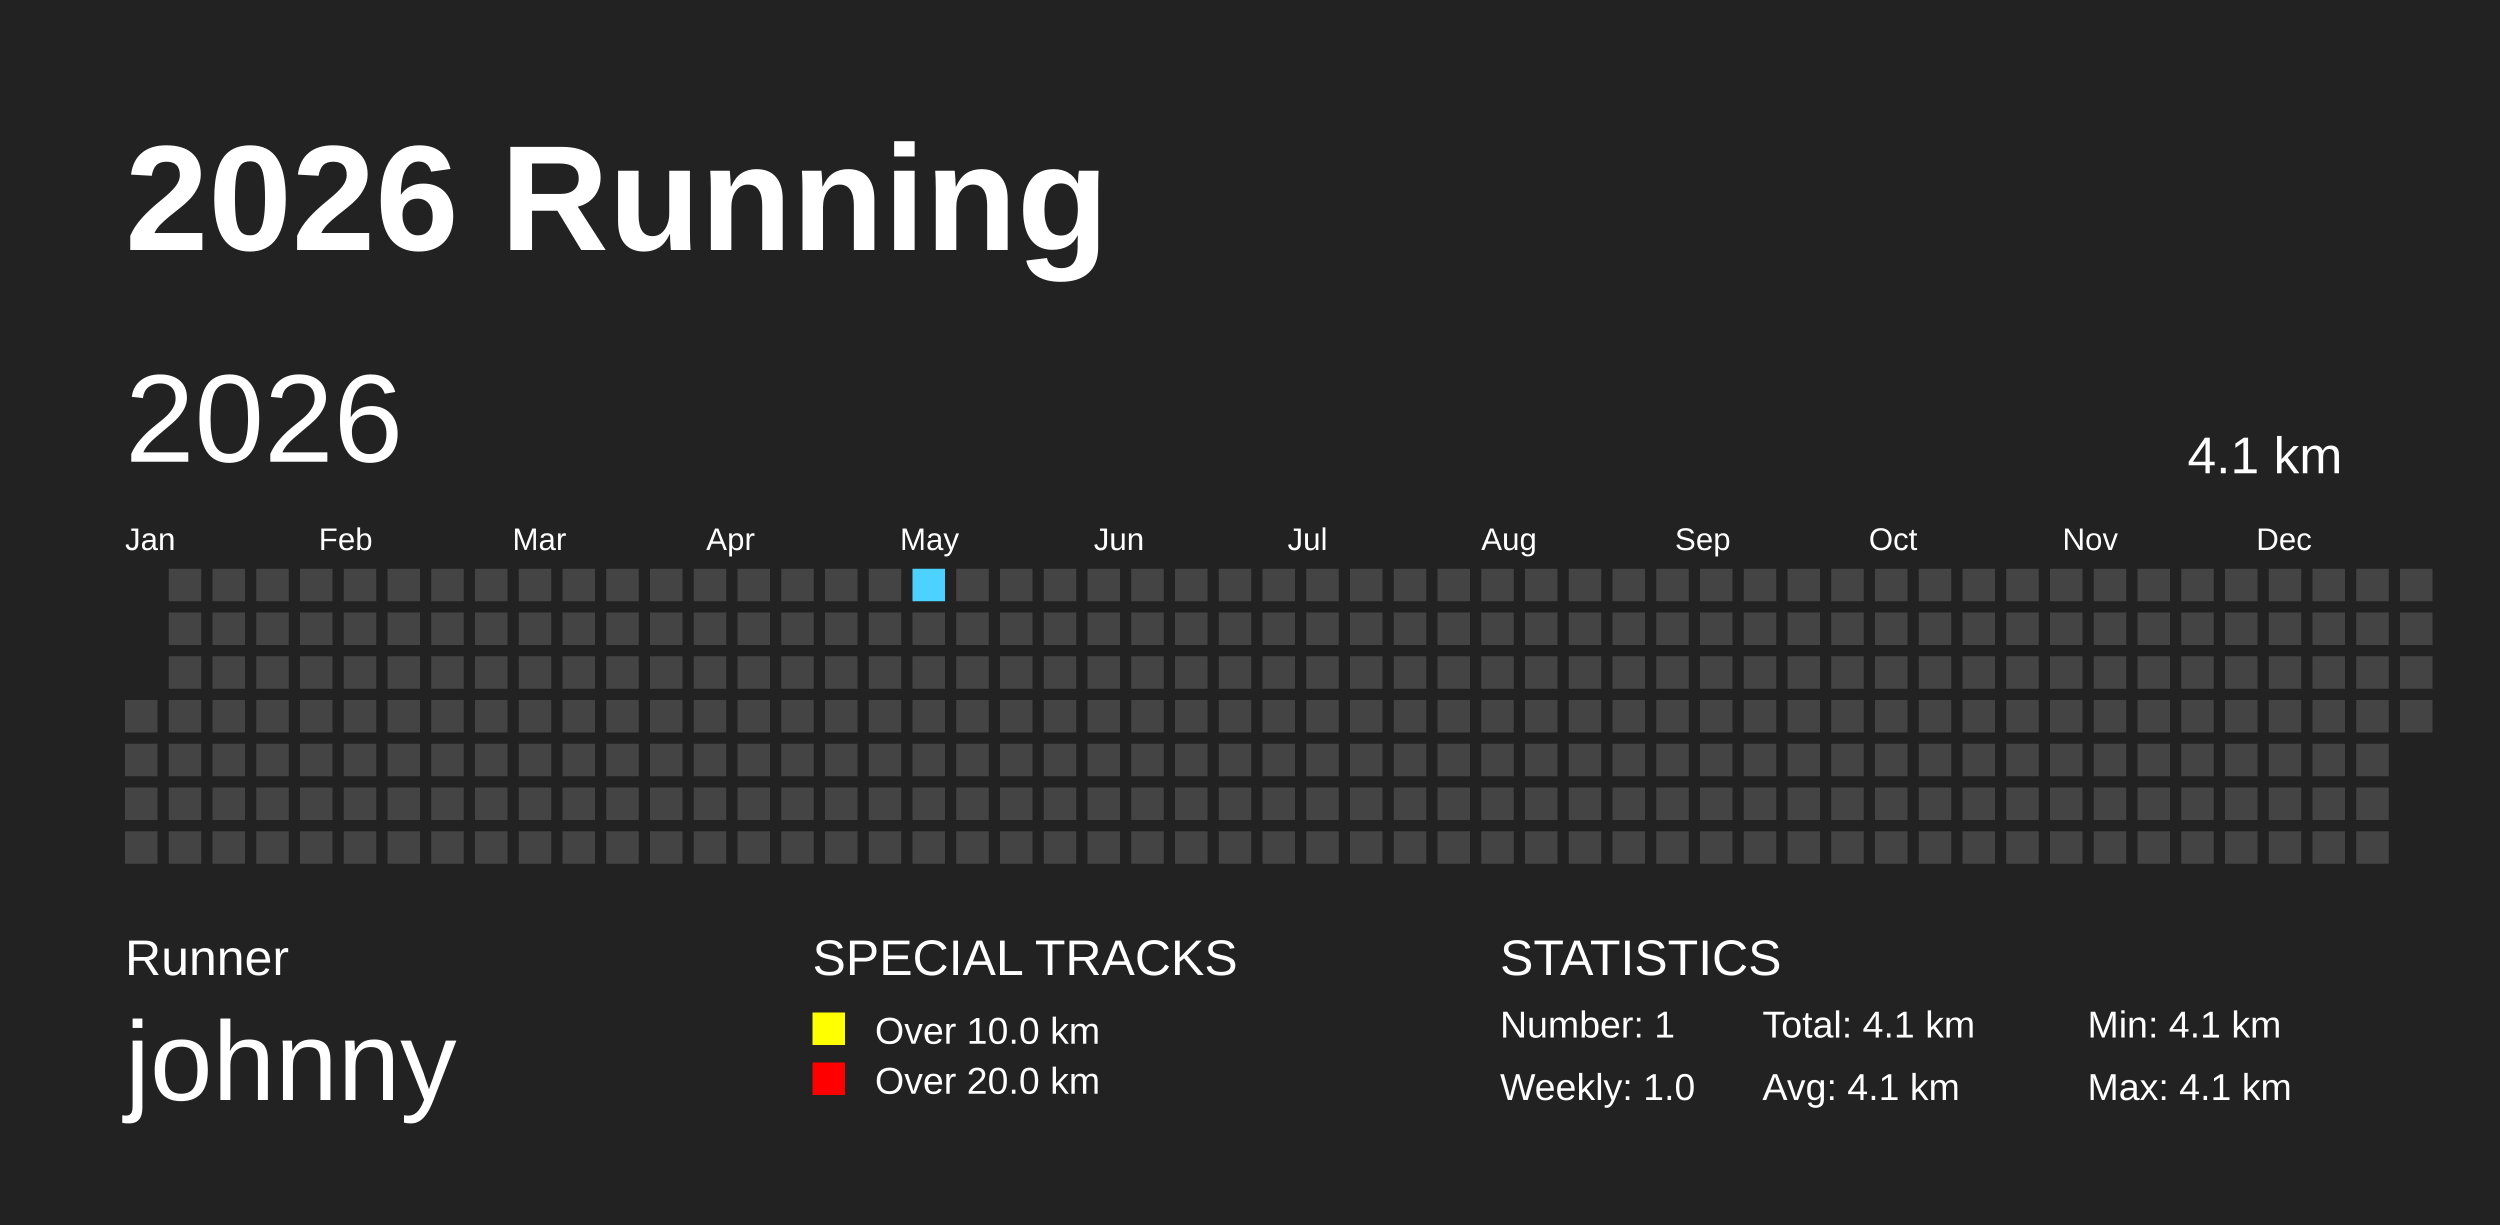
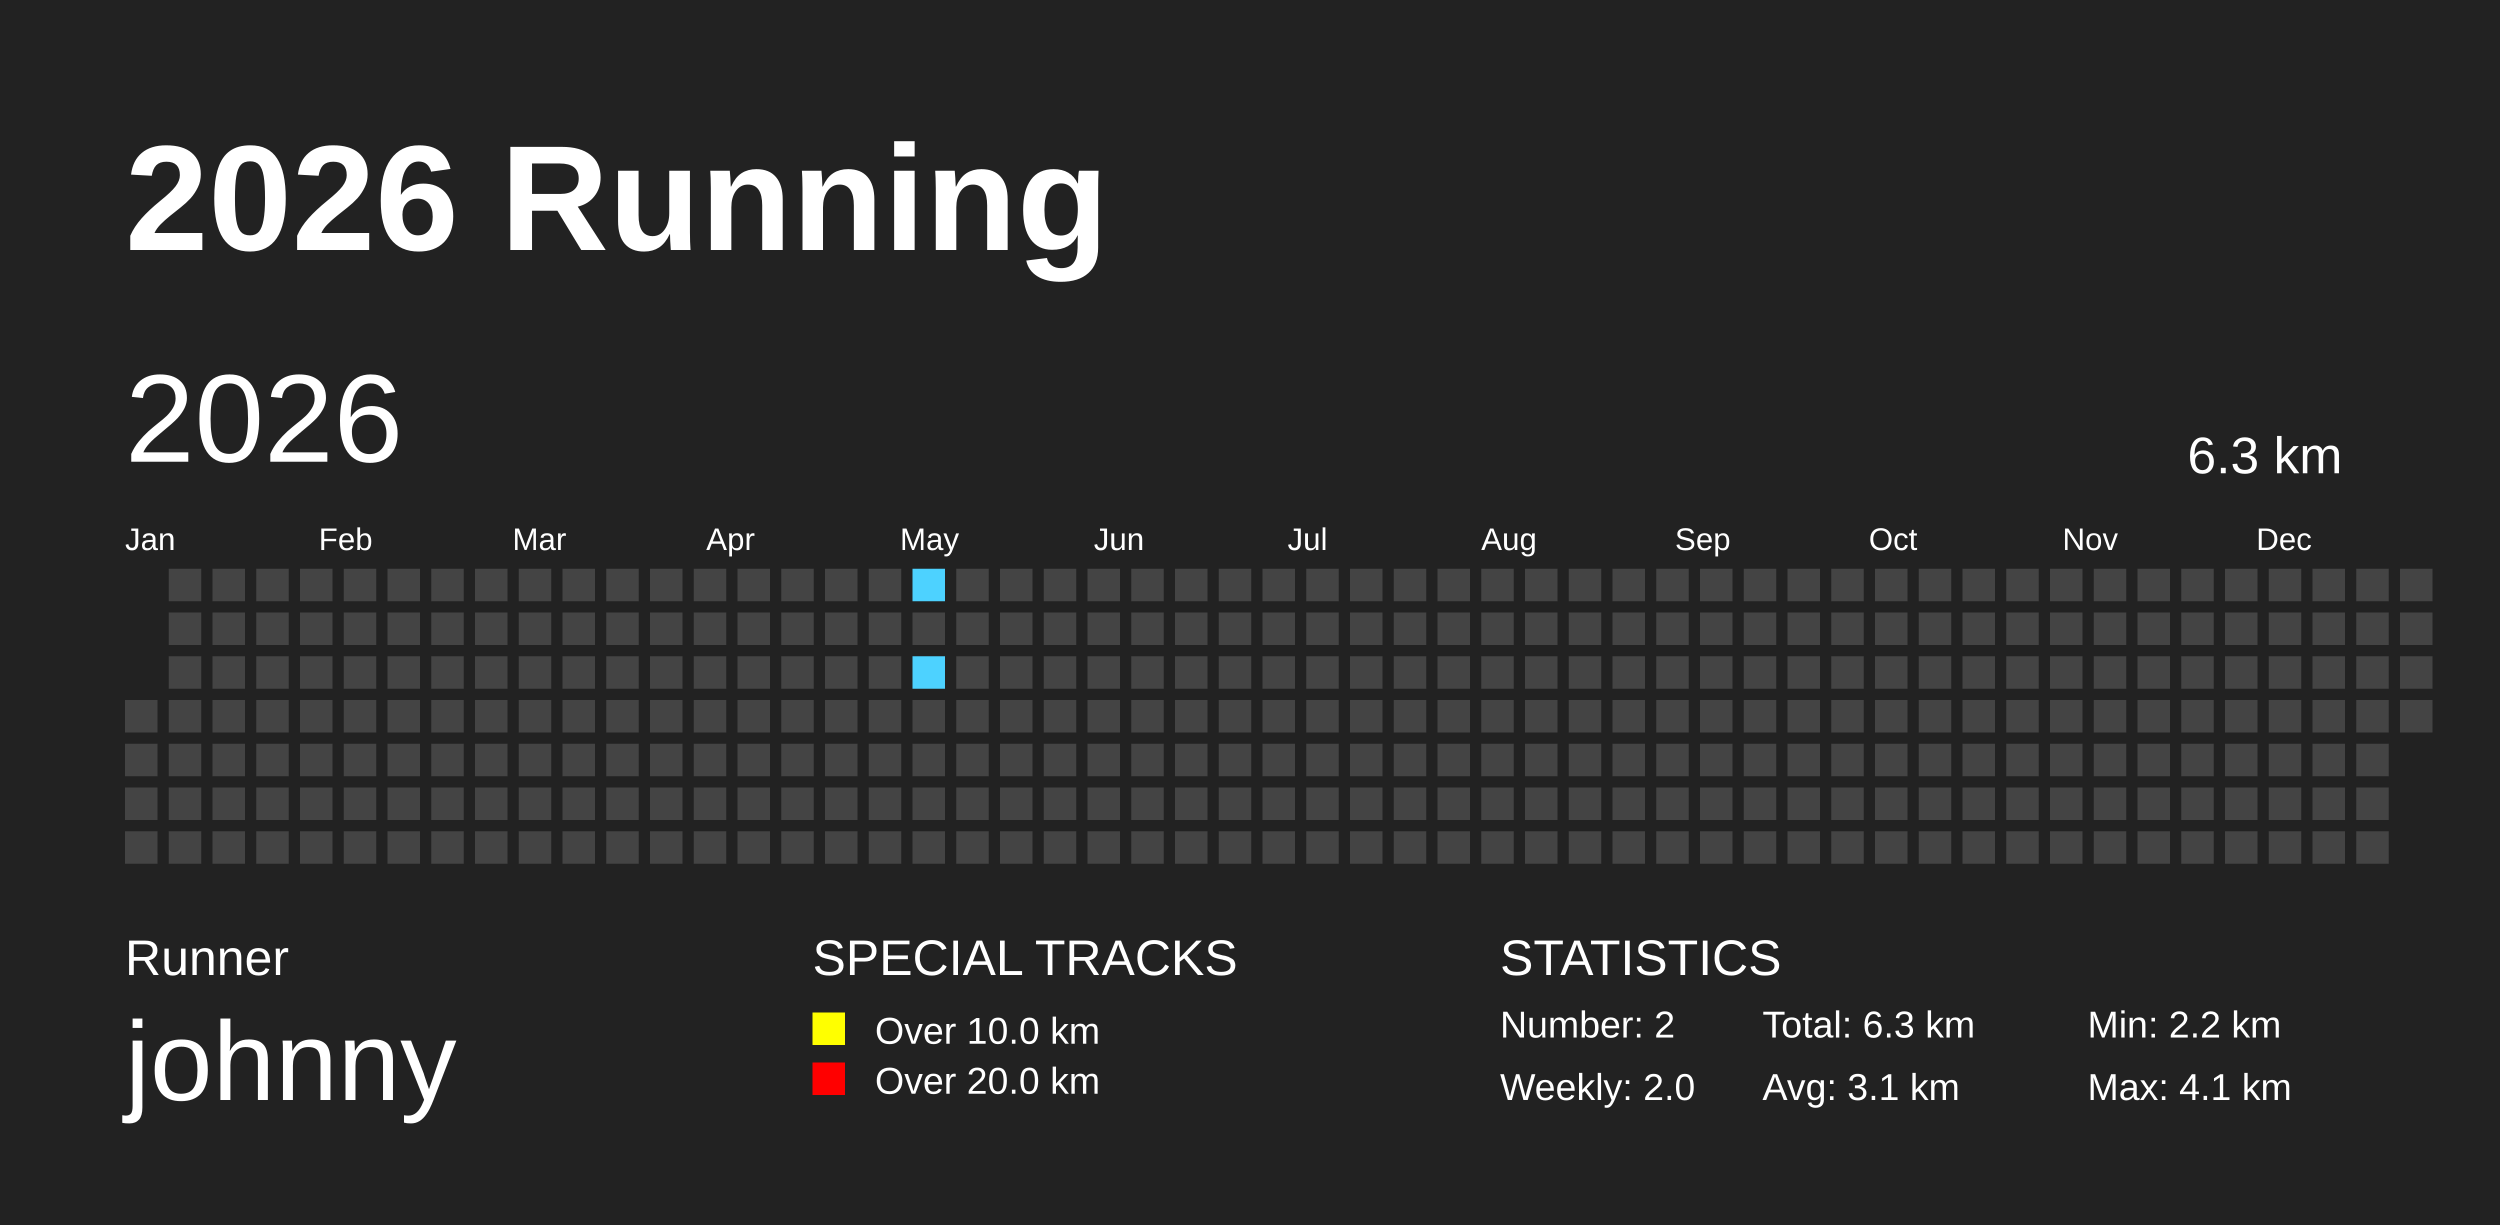
<svg xmlns="http://www.w3.org/2000/svg" baseProfile="full" height="98mm" version="1.1" viewBox="0,0,200,98" width="200mm">
  <defs>
    <pattern height="2" id="indoor-stripe" patternUnits="userSpaceOnUse" width="2">
      <line stroke="white" stroke-opacity="0.45" stroke-width="0.5" x1="0" x2="2" y1="2" y2="0" />
    </pattern>
  </defs>
  <rect fill="#222222" height="98" width="200" x="0" y="0" />
  <text fill="#FFFFFF" style="font-size:12px; font-family:Arial; font-weight:bold;" x="10" y="20">2026 Running</text>
  <text fill="#FFFFFF" style="font-size:4px; font-family:Arial" x="10" y="78">Runner</text>
  <text fill="#FFFFFF" style="font-size:9px; font-family:Arial" x="10" y="88">johnny</text>
  <text fill="#FFFFFF" style="font-size:4px; font-family:Arial" x="65" y="78">SPECIAL TRACKS</text>
  <rect fill="yellow" height="2.6" width="2.6" x="65" y="81" />
  <text fill="#FFFFFF" style="font-size:3px; font-family:Arial" x="70" y="83.5">Over 10.0 km</text>
  <rect fill="red" height="2.6" width="2.6" x="65" y="85" />
  <text fill="#FFFFFF" style="font-size:3px; font-family:Arial" x="70" y="87.5">Over 20.0 km</text>
  <text fill="#FFFFFF" style="font-size:4px; font-family:Arial" x="120" y="78">STATISTICS</text>
-   <text fill="#FFFFFF" style="font-size:3px; font-family:Arial" x="120" y="83">Number: 1</text>
-   <text fill="#FFFFFF" style="font-size:3px; font-family:Arial" x="120" y="88">Weekly: 1.0</text>
-   <text fill="#FFFFFF" style="font-size:3px; font-family:Arial" x="141" y="83">Total: 4.1 km</text>
-   <text fill="#FFFFFF" style="font-size:3px; font-family:Arial" x="141" y="88">Avg: 4.1 km</text>
-   <text fill="#FFFFFF" style="font-size:3px; font-family:Arial" x="167" y="83">Min: 4.1 km</text>
+   <text fill="#FFFFFF" style="font-size:3px; font-family:Arial" x="120" y="83">Number: 2</text>
+   <text fill="#FFFFFF" style="font-size:3px; font-family:Arial" x="120" y="88">Weekly: 2.0</text>
+   <text fill="#FFFFFF" style="font-size:3px; font-family:Arial" x="141" y="83">Total: 6.3 km</text>
+   <text fill="#FFFFFF" style="font-size:3px; font-family:Arial" x="141" y="88">Avg: 3.1 km</text>
+   <text fill="#FFFFFF" style="font-size:3px; font-family:Arial" x="167" y="83">Min: 2.2 km</text>
  <text fill="#FFFFFF" style="font-size:3px; font-family:Arial" x="167" y="88">Max: 4.1 km</text>
  <text dominant-baseline="hanging" fill="#FFFFFF" style="font-size:10.0px; font-family:Arial;" x="10" y="30">2026</text>
-   <text dominant-baseline="hanging" fill="#FFFFFF" style="font-size:4.125px; font-family:Arial;" x="175" y="35">4.1 km</text>
+   <text dominant-baseline="hanging" fill="#FFFFFF" style="font-size:4.125px; font-family:Arial;" x="175" y="35">6.3 km</text>
  <text fill="#FFFFFF" style="font-size:2.5px; font-family:Arial" x="10.0" y="44">Jan</text>
  <text fill="#FFFFFF" style="font-size:2.5px; font-family:Arial" x="25.5" y="44">Feb</text>
  <text fill="#FFFFFF" style="font-size:2.5px; font-family:Arial" x="41.0" y="44">Mar</text>
  <text fill="#FFFFFF" style="font-size:2.5px; font-family:Arial" x="56.5" y="44">Apr</text>
  <text fill="#FFFFFF" style="font-size:2.5px; font-family:Arial" x="72.0" y="44">May</text>
  <text fill="#FFFFFF" style="font-size:2.5px; font-family:Arial" x="87.5" y="44">Jun</text>
  <text fill="#FFFFFF" style="font-size:2.5px; font-family:Arial" x="103.0" y="44">Jul</text>
  <text fill="#FFFFFF" style="font-size:2.5px; font-family:Arial" x="118.5" y="44">Aug</text>
  <text fill="#FFFFFF" style="font-size:2.5px; font-family:Arial" x="134.0" y="44">Sep</text>
  <text fill="#FFFFFF" style="font-size:2.5px; font-family:Arial" x="149.5" y="44">Oct</text>
  <text fill="#FFFFFF" style="font-size:2.5px; font-family:Arial" x="165.0" y="44">Nov</text>
  <text fill="#FFFFFF" style="font-size:2.5px; font-family:Arial" x="180.5" y="44">Dec</text>
  <rect fill="#444444" height="2.6" width="2.6" x="10.0" y="56.0" />
  <rect fill="#444444" height="2.6" width="2.6" x="10.0" y="59.5" />
  <rect fill="#444444" height="2.6" width="2.6" x="10.0" y="63.0" />
  <rect fill="#444444" height="2.6" width="2.6" x="10.0" y="66.5" />
  <rect fill="#444444" height="2.6" width="2.6" x="13.5" y="45.5" />
  <rect fill="#444444" height="2.6" width="2.6" x="13.5" y="49.0" />
  <rect fill="#444444" height="2.6" width="2.6" x="13.5" y="52.5" />
  <rect fill="#444444" height="2.6" width="2.6" x="13.5" y="56.0" />
  <rect fill="#444444" height="2.6" width="2.6" x="13.5" y="59.5" />
  <rect fill="#444444" height="2.6" width="2.6" x="13.5" y="63.0" />
  <rect fill="#444444" height="2.6" width="2.6" x="13.5" y="66.5" />
  <rect fill="#444444" height="2.6" width="2.6" x="17.0" y="45.5" />
  <rect fill="#444444" height="2.6" width="2.6" x="17.0" y="49.0" />
  <rect fill="#444444" height="2.6" width="2.6" x="17.0" y="52.5" />
  <rect fill="#444444" height="2.6" width="2.6" x="17.0" y="56.0" />
  <rect fill="#444444" height="2.6" width="2.6" x="17.0" y="59.5" />
  <rect fill="#444444" height="2.6" width="2.6" x="17.0" y="63.0" />
  <rect fill="#444444" height="2.6" width="2.6" x="17.0" y="66.5" />
  <rect fill="#444444" height="2.6" width="2.6" x="20.5" y="45.5" />
  <rect fill="#444444" height="2.6" width="2.6" x="20.5" y="49.0" />
  <rect fill="#444444" height="2.6" width="2.6" x="20.5" y="52.5" />
  <rect fill="#444444" height="2.6" width="2.6" x="20.5" y="56.0" />
  <rect fill="#444444" height="2.6" width="2.6" x="20.5" y="59.5" />
  <rect fill="#444444" height="2.6" width="2.6" x="20.5" y="63.0" />
  <rect fill="#444444" height="2.6" width="2.6" x="20.5" y="66.5" />
  <rect fill="#444444" height="2.6" width="2.6" x="24.0" y="45.5" />
  <rect fill="#444444" height="2.6" width="2.6" x="24.0" y="49.0" />
  <rect fill="#444444" height="2.6" width="2.6" x="24.0" y="52.5" />
  <rect fill="#444444" height="2.6" width="2.6" x="24.0" y="56.0" />
  <rect fill="#444444" height="2.6" width="2.6" x="24.0" y="59.5" />
  <rect fill="#444444" height="2.6" width="2.6" x="24.0" y="63.0" />
  <rect fill="#444444" height="2.6" width="2.6" x="24.0" y="66.5" />
  <rect fill="#444444" height="2.6" width="2.6" x="27.5" y="45.5" />
  <rect fill="#444444" height="2.6" width="2.6" x="27.5" y="49.0" />
  <rect fill="#444444" height="2.6" width="2.6" x="27.5" y="52.5" />
  <rect fill="#444444" height="2.6" width="2.6" x="27.5" y="56.0" />
  <rect fill="#444444" height="2.6" width="2.6" x="27.5" y="59.5" />
  <rect fill="#444444" height="2.6" width="2.6" x="27.5" y="63.0" />
  <rect fill="#444444" height="2.6" width="2.6" x="27.5" y="66.5" />
  <rect fill="#444444" height="2.6" width="2.6" x="31.0" y="45.5" />
  <rect fill="#444444" height="2.6" width="2.6" x="31.0" y="49.0" />
  <rect fill="#444444" height="2.6" width="2.6" x="31.0" y="52.5" />
  <rect fill="#444444" height="2.6" width="2.6" x="31.0" y="56.0" />
  <rect fill="#444444" height="2.6" width="2.6" x="31.0" y="59.5" />
  <rect fill="#444444" height="2.6" width="2.6" x="31.0" y="63.0" />
  <rect fill="#444444" height="2.6" width="2.6" x="31.0" y="66.5" />
  <rect fill="#444444" height="2.6" width="2.6" x="34.5" y="45.5" />
  <rect fill="#444444" height="2.6" width="2.6" x="34.5" y="49.0" />
  <rect fill="#444444" height="2.6" width="2.6" x="34.5" y="52.5" />
  <rect fill="#444444" height="2.6" width="2.6" x="34.5" y="56.0" />
  <rect fill="#444444" height="2.6" width="2.6" x="34.5" y="59.5" />
  <rect fill="#444444" height="2.6" width="2.6" x="34.5" y="63.0" />
  <rect fill="#444444" height="2.6" width="2.6" x="34.5" y="66.5" />
  <rect fill="#444444" height="2.6" width="2.6" x="38.0" y="45.5" />
  <rect fill="#444444" height="2.6" width="2.6" x="38.0" y="49.0" />
  <rect fill="#444444" height="2.6" width="2.6" x="38.0" y="52.5" />
  <rect fill="#444444" height="2.6" width="2.6" x="38.0" y="56.0" />
  <rect fill="#444444" height="2.6" width="2.6" x="38.0" y="59.5" />
  <rect fill="#444444" height="2.6" width="2.6" x="38.0" y="63.0" />
  <rect fill="#444444" height="2.6" width="2.6" x="38.0" y="66.5" />
  <rect fill="#444444" height="2.6" width="2.6" x="41.5" y="45.5" />
  <rect fill="#444444" height="2.6" width="2.6" x="41.5" y="49.0" />
  <rect fill="#444444" height="2.6" width="2.6" x="41.5" y="52.5" />
  <rect fill="#444444" height="2.6" width="2.6" x="41.5" y="56.0" />
  <rect fill="#444444" height="2.6" width="2.6" x="41.5" y="59.5" />
  <rect fill="#444444" height="2.6" width="2.6" x="41.5" y="63.0" />
  <rect fill="#444444" height="2.6" width="2.6" x="41.5" y="66.5" />
  <rect fill="#444444" height="2.6" width="2.6" x="45.0" y="45.5" />
  <rect fill="#444444" height="2.6" width="2.6" x="45.0" y="49.0" />
  <rect fill="#444444" height="2.6" width="2.6" x="45.0" y="52.5" />
  <rect fill="#444444" height="2.6" width="2.6" x="45.0" y="56.0" />
  <rect fill="#444444" height="2.6" width="2.6" x="45.0" y="59.5" />
  <rect fill="#444444" height="2.6" width="2.6" x="45.0" y="63.0" />
  <rect fill="#444444" height="2.6" width="2.6" x="45.0" y="66.5" />
  <rect fill="#444444" height="2.6" width="2.6" x="48.5" y="45.5" />
  <rect fill="#444444" height="2.6" width="2.6" x="48.5" y="49.0" />
  <rect fill="#444444" height="2.6" width="2.6" x="48.5" y="52.5" />
  <rect fill="#444444" height="2.6" width="2.6" x="48.5" y="56.0" />
  <rect fill="#444444" height="2.6" width="2.6" x="48.5" y="59.5" />
  <rect fill="#444444" height="2.6" width="2.6" x="48.5" y="63.0" />
  <rect fill="#444444" height="2.6" width="2.6" x="48.5" y="66.5" />
  <rect fill="#444444" height="2.6" width="2.6" x="52.0" y="45.5" />
  <rect fill="#444444" height="2.6" width="2.6" x="52.0" y="49.0" />
  <rect fill="#444444" height="2.6" width="2.6" x="52.0" y="52.5" />
  <rect fill="#444444" height="2.6" width="2.6" x="52.0" y="56.0" />
  <rect fill="#444444" height="2.6" width="2.6" x="52.0" y="59.5" />
  <rect fill="#444444" height="2.6" width="2.6" x="52.0" y="63.0" />
  <rect fill="#444444" height="2.6" width="2.6" x="52.0" y="66.5" />
  <rect fill="#444444" height="2.6" width="2.6" x="55.5" y="45.5" />
  <rect fill="#444444" height="2.6" width="2.6" x="55.5" y="49.0" />
  <rect fill="#444444" height="2.6" width="2.6" x="55.5" y="52.5" />
  <rect fill="#444444" height="2.6" width="2.6" x="55.5" y="56.0" />
  <rect fill="#444444" height="2.6" width="2.6" x="55.5" y="59.5" />
  <rect fill="#444444" height="2.6" width="2.6" x="55.5" y="63.0" />
  <rect fill="#444444" height="2.6" width="2.6" x="55.5" y="66.5" />
  <rect fill="#444444" height="2.6" width="2.6" x="59.0" y="45.5" />
  <rect fill="#444444" height="2.6" width="2.6" x="59.0" y="49.0" />
  <rect fill="#444444" height="2.6" width="2.6" x="59.0" y="52.5" />
  <rect fill="#444444" height="2.6" width="2.6" x="59.0" y="56.0" />
  <rect fill="#444444" height="2.6" width="2.6" x="59.0" y="59.5" />
  <rect fill="#444444" height="2.6" width="2.6" x="59.0" y="63.0" />
  <rect fill="#444444" height="2.6" width="2.6" x="59.0" y="66.5" />
  <rect fill="#444444" height="2.6" width="2.6" x="62.5" y="45.5" />
  <rect fill="#444444" height="2.6" width="2.6" x="62.5" y="49.0" />
  <rect fill="#444444" height="2.6" width="2.6" x="62.5" y="52.5" />
  <rect fill="#444444" height="2.6" width="2.6" x="62.5" y="56.0" />
  <rect fill="#444444" height="2.6" width="2.6" x="62.5" y="59.5" />
  <rect fill="#444444" height="2.6" width="2.6" x="62.5" y="63.0" />
  <rect fill="#444444" height="2.6" width="2.6" x="62.5" y="66.5" />
  <rect fill="#444444" height="2.6" width="2.6" x="66.0" y="45.5" />
  <rect fill="#444444" height="2.6" width="2.6" x="66.0" y="49.0" />
  <rect fill="#444444" height="2.6" width="2.6" x="66.0" y="52.5" />
  <rect fill="#444444" height="2.6" width="2.6" x="66.0" y="56.0" />
  <rect fill="#444444" height="2.6" width="2.6" x="66.0" y="59.5" />
  <rect fill="#444444" height="2.6" width="2.6" x="66.0" y="63.0" />
  <rect fill="#444444" height="2.6" width="2.6" x="66.0" y="66.5" />
  <rect fill="#444444" height="2.6" width="2.6" x="69.5" y="45.5" />
  <rect fill="#444444" height="2.6" width="2.6" x="69.5" y="49.0" />
  <rect fill="#444444" height="2.6" width="2.6" x="69.5" y="52.5" />
  <rect fill="#444444" height="2.6" width="2.6" x="69.5" y="56.0" />
  <rect fill="#444444" height="2.6" width="2.6" x="69.5" y="59.5" />
  <rect fill="#444444" height="2.6" width="2.6" x="69.5" y="63.0" />
  <rect fill="#444444" height="2.6" width="2.6" x="69.5" y="66.5" />
  <rect fill="#4DD2FF" height="2.6" width="2.6" x="73.0" y="45.5" />
  <rect fill="#444444" height="2.6" width="2.6" x="73.0" y="49.0" />
-   <rect fill="#444444" height="2.6" width="2.6" x="73.0" y="52.5" />
+   <rect fill="#4DD2FF" height="2.6" width="2.6" x="73.0" y="52.5" />
  <rect fill="#444444" height="2.6" width="2.6" x="73.0" y="56.0" />
  <rect fill="#444444" height="2.6" width="2.6" x="73.0" y="59.5" />
  <rect fill="#444444" height="2.6" width="2.6" x="73.0" y="63.0" />
  <rect fill="#444444" height="2.6" width="2.6" x="73.0" y="66.5" />
  <rect fill="#444444" height="2.6" width="2.6" x="76.5" y="45.5" />
  <rect fill="#444444" height="2.6" width="2.6" x="76.5" y="49.0" />
  <rect fill="#444444" height="2.6" width="2.6" x="76.5" y="52.5" />
  <rect fill="#444444" height="2.6" width="2.6" x="76.5" y="56.0" />
  <rect fill="#444444" height="2.6" width="2.6" x="76.5" y="59.5" />
  <rect fill="#444444" height="2.6" width="2.6" x="76.5" y="63.0" />
  <rect fill="#444444" height="2.6" width="2.6" x="76.5" y="66.5" />
  <rect fill="#444444" height="2.6" width="2.6" x="80.0" y="45.5" />
  <rect fill="#444444" height="2.6" width="2.6" x="80.0" y="49.0" />
  <rect fill="#444444" height="2.6" width="2.6" x="80.0" y="52.5" />
  <rect fill="#444444" height="2.6" width="2.6" x="80.0" y="56.0" />
  <rect fill="#444444" height="2.6" width="2.6" x="80.0" y="59.5" />
  <rect fill="#444444" height="2.6" width="2.6" x="80.0" y="63.0" />
  <rect fill="#444444" height="2.6" width="2.6" x="80.0" y="66.5" />
  <rect fill="#444444" height="2.6" width="2.6" x="83.5" y="45.5" />
  <rect fill="#444444" height="2.6" width="2.6" x="83.5" y="49.0" />
  <rect fill="#444444" height="2.6" width="2.6" x="83.5" y="52.5" />
  <rect fill="#444444" height="2.6" width="2.6" x="83.5" y="56.0" />
  <rect fill="#444444" height="2.6" width="2.6" x="83.5" y="59.5" />
  <rect fill="#444444" height="2.6" width="2.6" x="83.5" y="63.0" />
  <rect fill="#444444" height="2.6" width="2.6" x="83.5" y="66.5" />
  <rect fill="#444444" height="2.6" width="2.6" x="87.0" y="45.5" />
  <rect fill="#444444" height="2.6" width="2.6" x="87.0" y="49.0" />
  <rect fill="#444444" height="2.6" width="2.6" x="87.0" y="52.5" />
  <rect fill="#444444" height="2.6" width="2.6" x="87.0" y="56.0" />
  <rect fill="#444444" height="2.6" width="2.6" x="87.0" y="59.5" />
  <rect fill="#444444" height="2.6" width="2.6" x="87.0" y="63.0" />
  <rect fill="#444444" height="2.6" width="2.6" x="87.0" y="66.5" />
  <rect fill="#444444" height="2.6" width="2.6" x="90.5" y="45.5" />
  <rect fill="#444444" height="2.6" width="2.6" x="90.5" y="49.0" />
  <rect fill="#444444" height="2.6" width="2.6" x="90.5" y="52.5" />
  <rect fill="#444444" height="2.6" width="2.6" x="90.5" y="56.0" />
  <rect fill="#444444" height="2.6" width="2.6" x="90.5" y="59.5" />
  <rect fill="#444444" height="2.6" width="2.6" x="90.5" y="63.0" />
  <rect fill="#444444" height="2.6" width="2.6" x="90.5" y="66.5" />
  <rect fill="#444444" height="2.6" width="2.6" x="94.0" y="45.5" />
  <rect fill="#444444" height="2.6" width="2.6" x="94.0" y="49.0" />
  <rect fill="#444444" height="2.6" width="2.6" x="94.0" y="52.5" />
  <rect fill="#444444" height="2.6" width="2.6" x="94.0" y="56.0" />
  <rect fill="#444444" height="2.6" width="2.6" x="94.0" y="59.5" />
  <rect fill="#444444" height="2.6" width="2.6" x="94.0" y="63.0" />
  <rect fill="#444444" height="2.6" width="2.6" x="94.0" y="66.5" />
  <rect fill="#444444" height="2.6" width="2.6" x="97.5" y="45.5" />
  <rect fill="#444444" height="2.6" width="2.6" x="97.5" y="49.0" />
  <rect fill="#444444" height="2.6" width="2.6" x="97.5" y="52.5" />
  <rect fill="#444444" height="2.6" width="2.6" x="97.5" y="56.0" />
  <rect fill="#444444" height="2.6" width="2.6" x="97.5" y="59.5" />
  <rect fill="#444444" height="2.6" width="2.6" x="97.5" y="63.0" />
  <rect fill="#444444" height="2.6" width="2.6" x="97.5" y="66.5" />
  <rect fill="#444444" height="2.6" width="2.6" x="101.0" y="45.5" />
  <rect fill="#444444" height="2.6" width="2.6" x="101.0" y="49.0" />
  <rect fill="#444444" height="2.6" width="2.6" x="101.0" y="52.5" />
  <rect fill="#444444" height="2.6" width="2.6" x="101.0" y="56.0" />
  <rect fill="#444444" height="2.6" width="2.6" x="101.0" y="59.5" />
  <rect fill="#444444" height="2.6" width="2.6" x="101.0" y="63.0" />
  <rect fill="#444444" height="2.6" width="2.6" x="101.0" y="66.5" />
  <rect fill="#444444" height="2.6" width="2.6" x="104.5" y="45.5" />
  <rect fill="#444444" height="2.6" width="2.6" x="104.5" y="49.0" />
  <rect fill="#444444" height="2.6" width="2.6" x="104.5" y="52.5" />
  <rect fill="#444444" height="2.6" width="2.6" x="104.5" y="56.0" />
  <rect fill="#444444" height="2.6" width="2.6" x="104.5" y="59.5" />
  <rect fill="#444444" height="2.6" width="2.6" x="104.5" y="63.0" />
  <rect fill="#444444" height="2.6" width="2.6" x="104.5" y="66.5" />
  <rect fill="#444444" height="2.6" width="2.6" x="108.0" y="45.5" />
  <rect fill="#444444" height="2.6" width="2.6" x="108.0" y="49.0" />
  <rect fill="#444444" height="2.6" width="2.6" x="108.0" y="52.5" />
  <rect fill="#444444" height="2.6" width="2.6" x="108.0" y="56.0" />
  <rect fill="#444444" height="2.6" width="2.6" x="108.0" y="59.5" />
  <rect fill="#444444" height="2.6" width="2.6" x="108.0" y="63.0" />
  <rect fill="#444444" height="2.6" width="2.6" x="108.0" y="66.5" />
  <rect fill="#444444" height="2.6" width="2.6" x="111.5" y="45.5" />
  <rect fill="#444444" height="2.6" width="2.6" x="111.5" y="49.0" />
  <rect fill="#444444" height="2.6" width="2.6" x="111.5" y="52.5" />
  <rect fill="#444444" height="2.6" width="2.6" x="111.5" y="56.0" />
  <rect fill="#444444" height="2.6" width="2.6" x="111.5" y="59.5" />
  <rect fill="#444444" height="2.6" width="2.6" x="111.5" y="63.0" />
  <rect fill="#444444" height="2.6" width="2.6" x="111.5" y="66.5" />
  <rect fill="#444444" height="2.6" width="2.6" x="115.0" y="45.5" />
  <rect fill="#444444" height="2.6" width="2.6" x="115.0" y="49.0" />
  <rect fill="#444444" height="2.6" width="2.6" x="115.0" y="52.5" />
  <rect fill="#444444" height="2.6" width="2.6" x="115.0" y="56.0" />
  <rect fill="#444444" height="2.6" width="2.6" x="115.0" y="59.5" />
  <rect fill="#444444" height="2.6" width="2.6" x="115.0" y="63.0" />
  <rect fill="#444444" height="2.6" width="2.6" x="115.0" y="66.5" />
  <rect fill="#444444" height="2.6" width="2.6" x="118.5" y="45.5" />
  <rect fill="#444444" height="2.6" width="2.6" x="118.5" y="49.0" />
  <rect fill="#444444" height="2.6" width="2.6" x="118.5" y="52.5" />
  <rect fill="#444444" height="2.6" width="2.6" x="118.5" y="56.0" />
  <rect fill="#444444" height="2.6" width="2.6" x="118.5" y="59.5" />
  <rect fill="#444444" height="2.6" width="2.6" x="118.5" y="63.0" />
  <rect fill="#444444" height="2.6" width="2.6" x="118.5" y="66.5" />
  <rect fill="#444444" height="2.6" width="2.6" x="122.0" y="45.5" />
  <rect fill="#444444" height="2.6" width="2.6" x="122.0" y="49.0" />
  <rect fill="#444444" height="2.6" width="2.6" x="122.0" y="52.5" />
  <rect fill="#444444" height="2.6" width="2.6" x="122.0" y="56.0" />
  <rect fill="#444444" height="2.6" width="2.6" x="122.0" y="59.5" />
  <rect fill="#444444" height="2.6" width="2.6" x="122.0" y="63.0" />
  <rect fill="#444444" height="2.6" width="2.6" x="122.0" y="66.5" />
  <rect fill="#444444" height="2.6" width="2.6" x="125.5" y="45.5" />
  <rect fill="#444444" height="2.6" width="2.6" x="125.5" y="49.0" />
  <rect fill="#444444" height="2.6" width="2.6" x="125.5" y="52.5" />
  <rect fill="#444444" height="2.6" width="2.6" x="125.5" y="56.0" />
  <rect fill="#444444" height="2.6" width="2.6" x="125.5" y="59.5" />
  <rect fill="#444444" height="2.6" width="2.6" x="125.5" y="63.0" />
  <rect fill="#444444" height="2.6" width="2.6" x="125.5" y="66.5" />
  <rect fill="#444444" height="2.6" width="2.6" x="129.0" y="45.5" />
  <rect fill="#444444" height="2.6" width="2.6" x="129.0" y="49.0" />
  <rect fill="#444444" height="2.6" width="2.6" x="129.0" y="52.5" />
  <rect fill="#444444" height="2.6" width="2.6" x="129.0" y="56.0" />
  <rect fill="#444444" height="2.6" width="2.6" x="129.0" y="59.5" />
  <rect fill="#444444" height="2.6" width="2.6" x="129.0" y="63.0" />
  <rect fill="#444444" height="2.6" width="2.6" x="129.0" y="66.5" />
  <rect fill="#444444" height="2.6" width="2.6" x="132.5" y="45.5" />
  <rect fill="#444444" height="2.6" width="2.6" x="132.5" y="49.0" />
  <rect fill="#444444" height="2.6" width="2.6" x="132.5" y="52.5" />
  <rect fill="#444444" height="2.6" width="2.6" x="132.5" y="56.0" />
  <rect fill="#444444" height="2.6" width="2.6" x="132.5" y="59.5" />
  <rect fill="#444444" height="2.6" width="2.6" x="132.5" y="63.0" />
  <rect fill="#444444" height="2.6" width="2.6" x="132.5" y="66.5" />
  <rect fill="#444444" height="2.6" width="2.6" x="136.0" y="45.5" />
  <rect fill="#444444" height="2.6" width="2.6" x="136.0" y="49.0" />
  <rect fill="#444444" height="2.6" width="2.6" x="136.0" y="52.5" />
  <rect fill="#444444" height="2.6" width="2.6" x="136.0" y="56.0" />
  <rect fill="#444444" height="2.6" width="2.6" x="136.0" y="59.5" />
  <rect fill="#444444" height="2.6" width="2.6" x="136.0" y="63.0" />
  <rect fill="#444444" height="2.6" width="2.6" x="136.0" y="66.5" />
  <rect fill="#444444" height="2.6" width="2.6" x="139.5" y="45.5" />
  <rect fill="#444444" height="2.6" width="2.6" x="139.5" y="49.0" />
  <rect fill="#444444" height="2.6" width="2.6" x="139.5" y="52.5" />
  <rect fill="#444444" height="2.6" width="2.6" x="139.5" y="56.0" />
  <rect fill="#444444" height="2.6" width="2.6" x="139.5" y="59.5" />
  <rect fill="#444444" height="2.6" width="2.6" x="139.5" y="63.0" />
  <rect fill="#444444" height="2.6" width="2.6" x="139.5" y="66.5" />
  <rect fill="#444444" height="2.6" width="2.6" x="143.0" y="45.5" />
  <rect fill="#444444" height="2.6" width="2.6" x="143.0" y="49.0" />
  <rect fill="#444444" height="2.6" width="2.6" x="143.0" y="52.5" />
  <rect fill="#444444" height="2.6" width="2.6" x="143.0" y="56.0" />
  <rect fill="#444444" height="2.6" width="2.6" x="143.0" y="59.5" />
  <rect fill="#444444" height="2.6" width="2.6" x="143.0" y="63.0" />
  <rect fill="#444444" height="2.6" width="2.6" x="143.0" y="66.5" />
  <rect fill="#444444" height="2.6" width="2.6" x="146.5" y="45.5" />
  <rect fill="#444444" height="2.6" width="2.6" x="146.5" y="49.0" />
  <rect fill="#444444" height="2.6" width="2.6" x="146.5" y="52.5" />
  <rect fill="#444444" height="2.6" width="2.6" x="146.5" y="56.0" />
  <rect fill="#444444" height="2.6" width="2.6" x="146.5" y="59.5" />
  <rect fill="#444444" height="2.6" width="2.6" x="146.5" y="63.0" />
  <rect fill="#444444" height="2.6" width="2.6" x="146.5" y="66.5" />
  <rect fill="#444444" height="2.6" width="2.6" x="150.0" y="45.5" />
  <rect fill="#444444" height="2.6" width="2.6" x="150.0" y="49.0" />
  <rect fill="#444444" height="2.6" width="2.6" x="150.0" y="52.5" />
  <rect fill="#444444" height="2.6" width="2.6" x="150.0" y="56.0" />
  <rect fill="#444444" height="2.6" width="2.6" x="150.0" y="59.5" />
  <rect fill="#444444" height="2.6" width="2.6" x="150.0" y="63.0" />
  <rect fill="#444444" height="2.6" width="2.6" x="150.0" y="66.5" />
  <rect fill="#444444" height="2.6" width="2.6" x="153.5" y="45.5" />
  <rect fill="#444444" height="2.6" width="2.6" x="153.5" y="49.0" />
  <rect fill="#444444" height="2.6" width="2.6" x="153.5" y="52.5" />
  <rect fill="#444444" height="2.6" width="2.6" x="153.5" y="56.0" />
  <rect fill="#444444" height="2.6" width="2.6" x="153.5" y="59.5" />
  <rect fill="#444444" height="2.6" width="2.6" x="153.5" y="63.0" />
  <rect fill="#444444" height="2.6" width="2.6" x="153.5" y="66.5" />
  <rect fill="#444444" height="2.6" width="2.6" x="157.0" y="45.5" />
  <rect fill="#444444" height="2.6" width="2.6" x="157.0" y="49.0" />
  <rect fill="#444444" height="2.6" width="2.6" x="157.0" y="52.5" />
  <rect fill="#444444" height="2.6" width="2.6" x="157.0" y="56.0" />
  <rect fill="#444444" height="2.6" width="2.6" x="157.0" y="59.5" />
  <rect fill="#444444" height="2.6" width="2.6" x="157.0" y="63.0" />
  <rect fill="#444444" height="2.6" width="2.6" x="157.0" y="66.5" />
  <rect fill="#444444" height="2.6" width="2.6" x="160.5" y="45.5" />
  <rect fill="#444444" height="2.6" width="2.6" x="160.5" y="49.0" />
  <rect fill="#444444" height="2.6" width="2.6" x="160.5" y="52.5" />
  <rect fill="#444444" height="2.6" width="2.6" x="160.5" y="56.0" />
  <rect fill="#444444" height="2.6" width="2.6" x="160.5" y="59.5" />
  <rect fill="#444444" height="2.6" width="2.6" x="160.5" y="63.0" />
  <rect fill="#444444" height="2.6" width="2.6" x="160.5" y="66.5" />
  <rect fill="#444444" height="2.6" width="2.6" x="164.0" y="45.5" />
  <rect fill="#444444" height="2.6" width="2.6" x="164.0" y="49.0" />
  <rect fill="#444444" height="2.6" width="2.6" x="164.0" y="52.5" />
  <rect fill="#444444" height="2.6" width="2.6" x="164.0" y="56.0" />
  <rect fill="#444444" height="2.6" width="2.6" x="164.0" y="59.5" />
  <rect fill="#444444" height="2.6" width="2.6" x="164.0" y="63.0" />
  <rect fill="#444444" height="2.6" width="2.6" x="164.0" y="66.5" />
  <rect fill="#444444" height="2.6" width="2.6" x="167.5" y="45.5" />
  <rect fill="#444444" height="2.6" width="2.6" x="167.5" y="49.0" />
  <rect fill="#444444" height="2.6" width="2.6" x="167.5" y="52.5" />
  <rect fill="#444444" height="2.6" width="2.6" x="167.5" y="56.0" />
  <rect fill="#444444" height="2.6" width="2.6" x="167.5" y="59.5" />
  <rect fill="#444444" height="2.6" width="2.6" x="167.5" y="63.0" />
  <rect fill="#444444" height="2.6" width="2.6" x="167.5" y="66.5" />
  <rect fill="#444444" height="2.6" width="2.6" x="171.0" y="45.5" />
  <rect fill="#444444" height="2.6" width="2.6" x="171.0" y="49.0" />
  <rect fill="#444444" height="2.6" width="2.6" x="171.0" y="52.5" />
  <rect fill="#444444" height="2.6" width="2.6" x="171.0" y="56.0" />
  <rect fill="#444444" height="2.6" width="2.6" x="171.0" y="59.5" />
  <rect fill="#444444" height="2.6" width="2.6" x="171.0" y="63.0" />
  <rect fill="#444444" height="2.6" width="2.6" x="171.0" y="66.5" />
  <rect fill="#444444" height="2.6" width="2.6" x="174.5" y="45.5" />
  <rect fill="#444444" height="2.6" width="2.6" x="174.5" y="49.0" />
  <rect fill="#444444" height="2.6" width="2.6" x="174.5" y="52.5" />
  <rect fill="#444444" height="2.6" width="2.6" x="174.5" y="56.0" />
  <rect fill="#444444" height="2.6" width="2.6" x="174.5" y="59.5" />
  <rect fill="#444444" height="2.6" width="2.6" x="174.5" y="63.0" />
  <rect fill="#444444" height="2.6" width="2.6" x="174.5" y="66.5" />
  <rect fill="#444444" height="2.6" width="2.6" x="178.0" y="45.5" />
  <rect fill="#444444" height="2.6" width="2.6" x="178.0" y="49.0" />
  <rect fill="#444444" height="2.6" width="2.6" x="178.0" y="52.5" />
  <rect fill="#444444" height="2.6" width="2.6" x="178.0" y="56.0" />
  <rect fill="#444444" height="2.6" width="2.6" x="178.0" y="59.5" />
  <rect fill="#444444" height="2.6" width="2.6" x="178.0" y="63.0" />
  <rect fill="#444444" height="2.6" width="2.6" x="178.0" y="66.5" />
  <rect fill="#444444" height="2.6" width="2.6" x="181.5" y="45.5" />
  <rect fill="#444444" height="2.6" width="2.6" x="181.5" y="49.0" />
  <rect fill="#444444" height="2.6" width="2.6" x="181.5" y="52.5" />
  <rect fill="#444444" height="2.6" width="2.6" x="181.5" y="56.0" />
  <rect fill="#444444" height="2.6" width="2.6" x="181.5" y="59.5" />
  <rect fill="#444444" height="2.6" width="2.6" x="181.5" y="63.0" />
  <rect fill="#444444" height="2.6" width="2.6" x="181.5" y="66.5" />
  <rect fill="#444444" height="2.6" width="2.6" x="185.0" y="45.5" />
  <rect fill="#444444" height="2.6" width="2.6" x="185.0" y="49.0" />
  <rect fill="#444444" height="2.6" width="2.6" x="185.0" y="52.5" />
  <rect fill="#444444" height="2.6" width="2.6" x="185.0" y="56.0" />
  <rect fill="#444444" height="2.6" width="2.6" x="185.0" y="59.5" />
  <rect fill="#444444" height="2.6" width="2.6" x="185.0" y="63.0" />
  <rect fill="#444444" height="2.6" width="2.6" x="185.0" y="66.5" />
  <rect fill="#444444" height="2.6" width="2.6" x="188.5" y="45.5" />
  <rect fill="#444444" height="2.6" width="2.6" x="188.5" y="49.0" />
  <rect fill="#444444" height="2.6" width="2.6" x="188.5" y="52.5" />
  <rect fill="#444444" height="2.6" width="2.6" x="188.5" y="56.0" />
  <rect fill="#444444" height="2.6" width="2.6" x="188.5" y="59.5" />
  <rect fill="#444444" height="2.6" width="2.6" x="188.5" y="63.0" />
  <rect fill="#444444" height="2.6" width="2.6" x="188.5" y="66.5" />
  <rect fill="#444444" height="2.6" width="2.6" x="192.0" y="45.5" />
  <rect fill="#444444" height="2.6" width="2.6" x="192.0" y="49.0" />
  <rect fill="#444444" height="2.6" width="2.6" x="192.0" y="52.5" />
  <rect fill="#444444" height="2.6" width="2.6" x="192.0" y="56.0" />
</svg>
